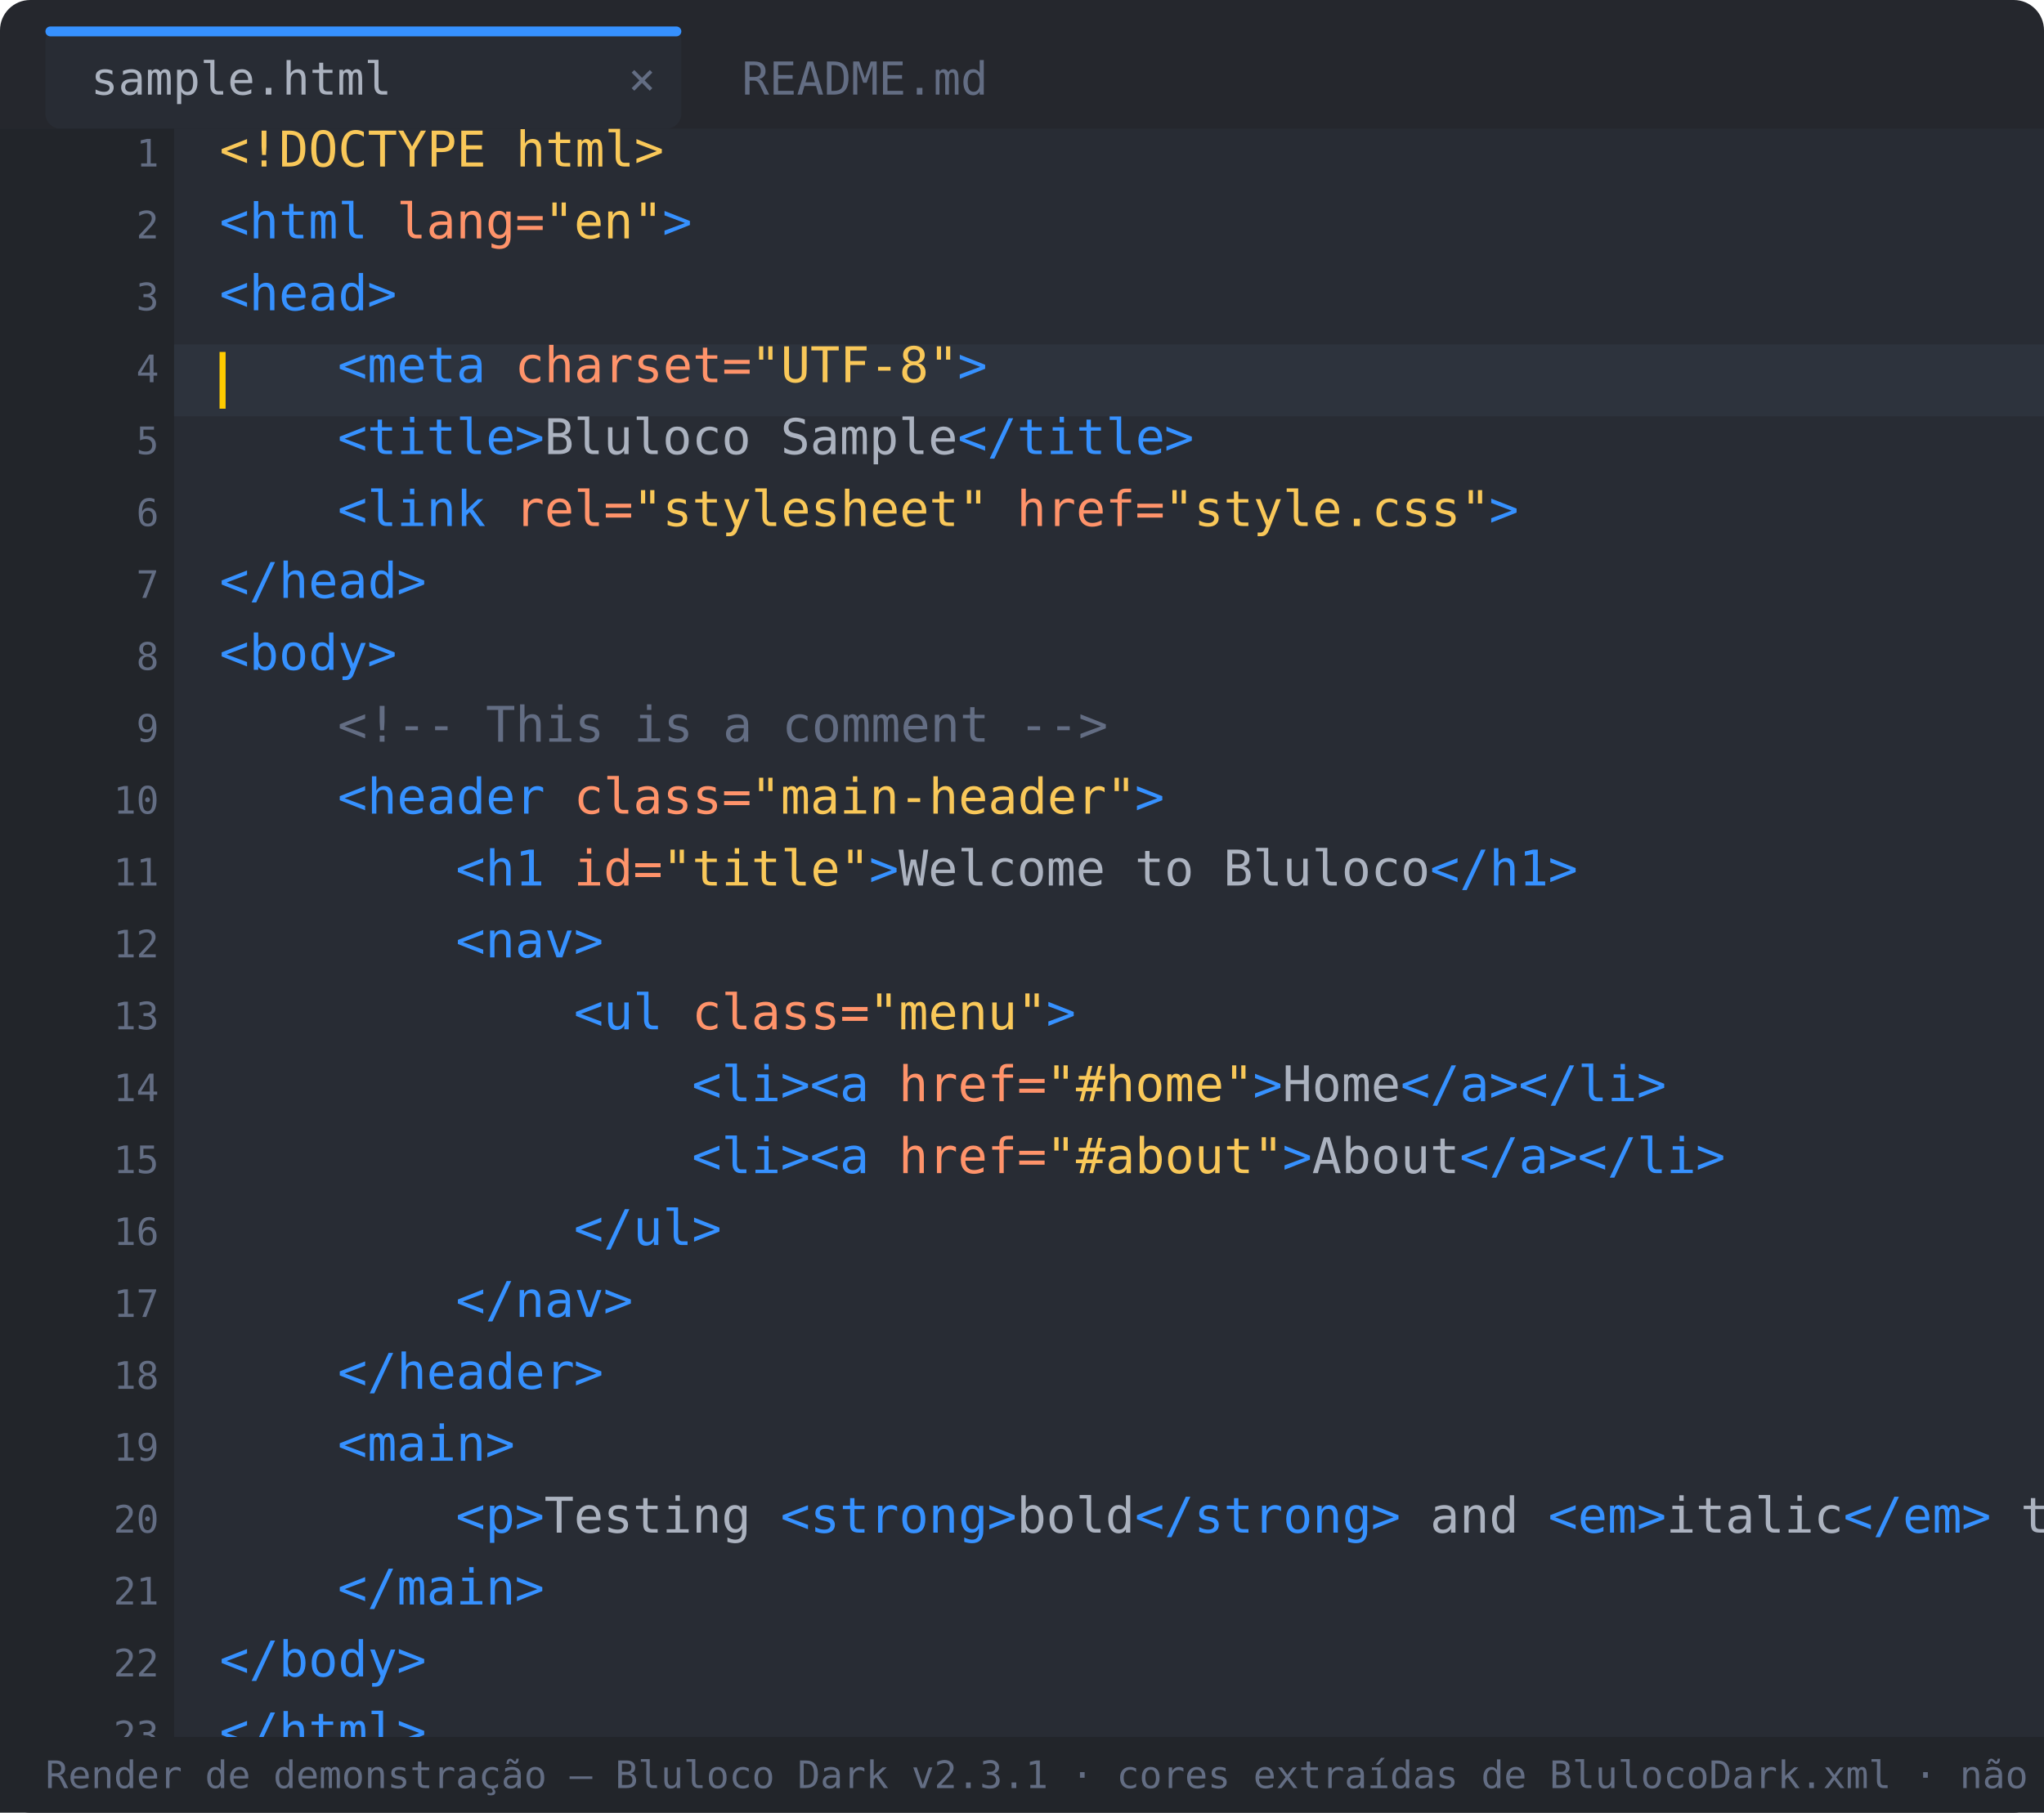
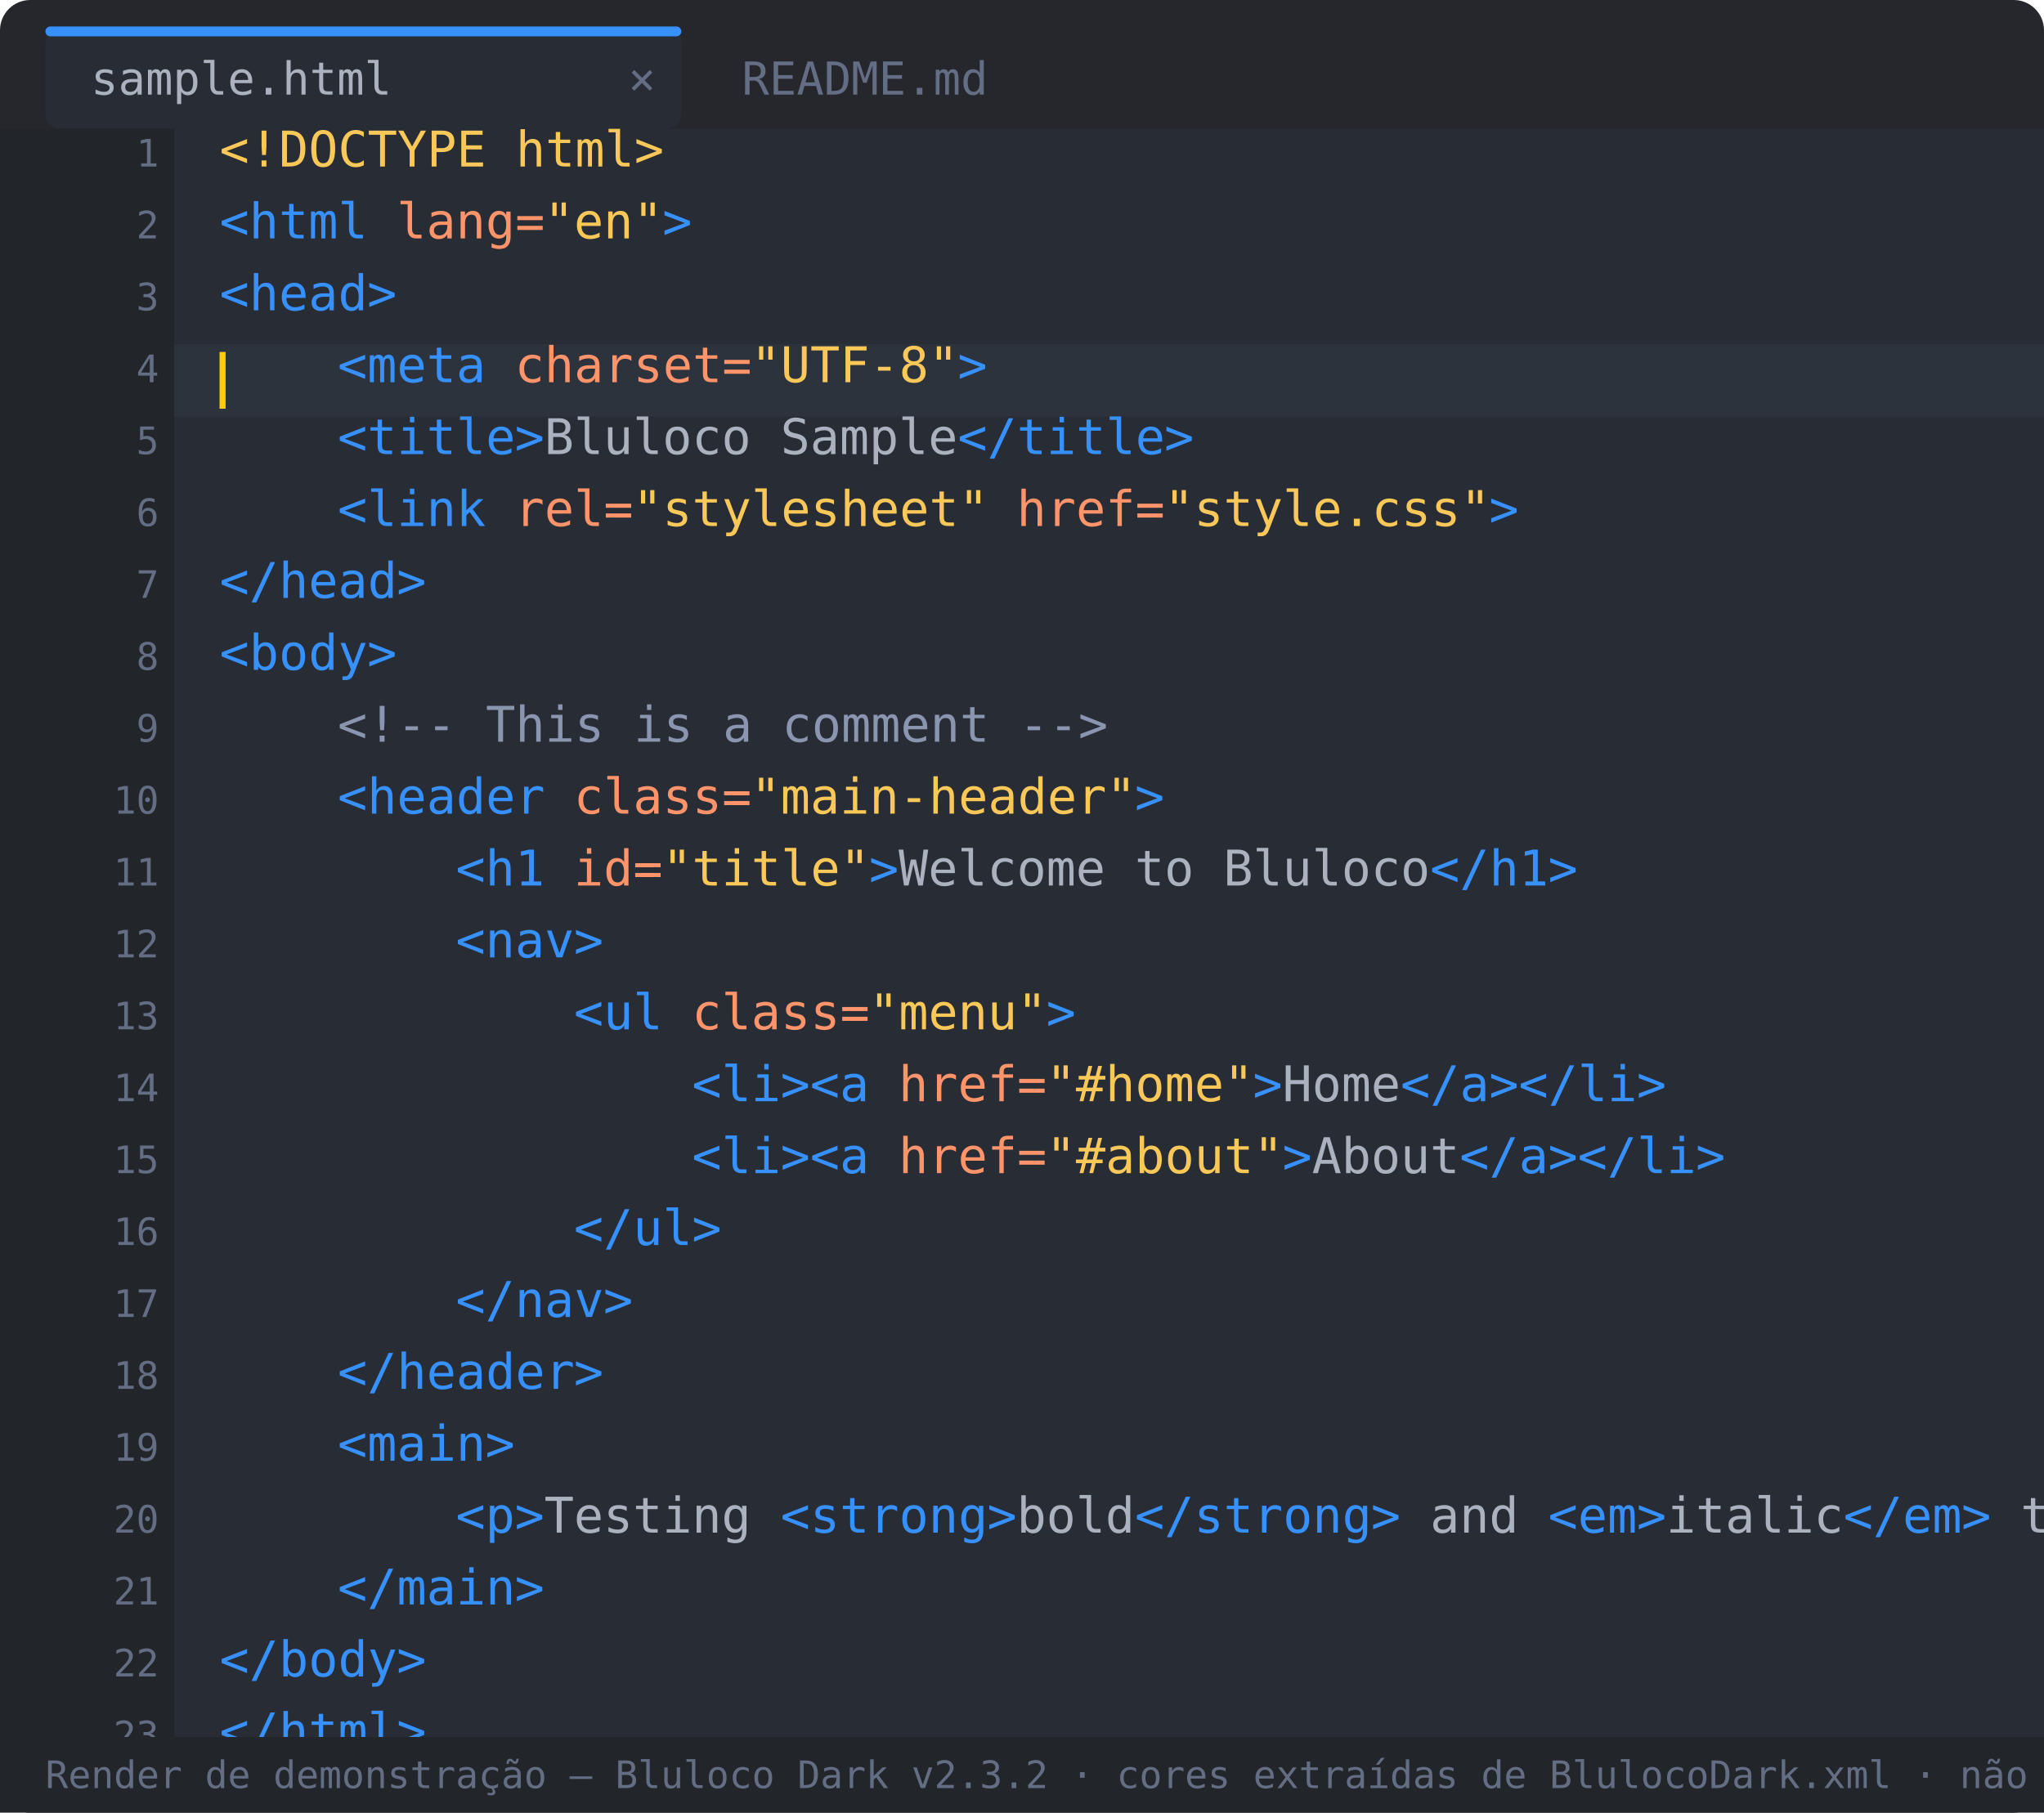
<svg xmlns="http://www.w3.org/2000/svg" width="540" height="479" viewBox="0 0 540 479">
  <rect width="540" height="479" rx="8" fill="#25272D" />
  <rect x="12" y="7" width="168" height="27" rx="4" fill="#282C34" />
  <rect x="12" y="7" width="168" height="2.6" rx="1.3" fill="#3691FF" />
  <text x="24" y="25" font-size="12" fill="#ABB2BF" font-family="Consolas,'DejaVu Sans Mono',Menlo,monospace">sample.html</text>
  <text x="166" y="25" font-size="12" fill="#636D83" font-family="Consolas,monospace">×</text>
  <text x="196" y="25" font-size="12" fill="#636D83" font-family="Consolas,'DejaVu Sans Mono',Menlo,monospace">README.md</text>
  <rect x="0" y="34" width="540" height="425" fill="#282C34" />
  <rect x="0" y="34" width="46" height="425" fill="#22252A" />
  <rect x="46" y="91" width="494" height="19" fill="#2D333D" />
  <text x="42" y="44" font-size="10" fill="#636D83" text-anchor="end" font-family="Consolas,'DejaVu Sans Mono',Menlo,monospace">1</text>
  <text x="42" y="63" font-size="10" fill="#636D83" text-anchor="end" font-family="Consolas,'DejaVu Sans Mono',Menlo,monospace">2</text>
  <text x="42" y="82" font-size="10" fill="#636D83" text-anchor="end" font-family="Consolas,'DejaVu Sans Mono',Menlo,monospace">3</text>
  <text x="42" y="101" font-size="10" fill="#636D83" text-anchor="end" font-family="Consolas,'DejaVu Sans Mono',Menlo,monospace">4</text>
  <text x="42" y="120" font-size="10" fill="#636D83" text-anchor="end" font-family="Consolas,'DejaVu Sans Mono',Menlo,monospace">5</text>
  <text x="42" y="139" font-size="10" fill="#636D83" text-anchor="end" font-family="Consolas,'DejaVu Sans Mono',Menlo,monospace">6</text>
  <text x="42" y="158" font-size="10" fill="#636D83" text-anchor="end" font-family="Consolas,'DejaVu Sans Mono',Menlo,monospace">7</text>
  <text x="42" y="177" font-size="10" fill="#636D83" text-anchor="end" font-family="Consolas,'DejaVu Sans Mono',Menlo,monospace">8</text>
  <text x="42" y="196" font-size="10" fill="#636D83" text-anchor="end" font-family="Consolas,'DejaVu Sans Mono',Menlo,monospace">9</text>
  <text x="42" y="215" font-size="10" fill="#636D83" text-anchor="end" font-family="Consolas,'DejaVu Sans Mono',Menlo,monospace">10</text>
  <text x="42" y="234" font-size="10" fill="#636D83" text-anchor="end" font-family="Consolas,'DejaVu Sans Mono',Menlo,monospace">11</text>
  <text x="42" y="253" font-size="10" fill="#636D83" text-anchor="end" font-family="Consolas,'DejaVu Sans Mono',Menlo,monospace">12</text>
  <text x="42" y="272" font-size="10" fill="#636D83" text-anchor="end" font-family="Consolas,'DejaVu Sans Mono',Menlo,monospace">13</text>
  <text x="42" y="291" font-size="10" fill="#636D83" text-anchor="end" font-family="Consolas,'DejaVu Sans Mono',Menlo,monospace">14</text>
  <text x="42" y="310" font-size="10" fill="#636D83" text-anchor="end" font-family="Consolas,'DejaVu Sans Mono',Menlo,monospace">15</text>
  <text x="42" y="329" font-size="10" fill="#636D83" text-anchor="end" font-family="Consolas,'DejaVu Sans Mono',Menlo,monospace">16</text>
  <text x="42" y="348" font-size="10" fill="#636D83" text-anchor="end" font-family="Consolas,'DejaVu Sans Mono',Menlo,monospace">17</text>
  <text x="42" y="367" font-size="10" fill="#636D83" text-anchor="end" font-family="Consolas,'DejaVu Sans Mono',Menlo,monospace">18</text>
  <text x="42" y="386" font-size="10" fill="#636D83" text-anchor="end" font-family="Consolas,'DejaVu Sans Mono',Menlo,monospace">19</text>
  <text x="42" y="405" font-size="10" fill="#636D83" text-anchor="end" font-family="Consolas,'DejaVu Sans Mono',Menlo,monospace">20</text>
  <text x="42" y="424" font-size="10" fill="#636D83" text-anchor="end" font-family="Consolas,'DejaVu Sans Mono',Menlo,monospace">21</text>
  <text x="42" y="443" font-size="10" fill="#636D83" text-anchor="end" font-family="Consolas,'DejaVu Sans Mono',Menlo,monospace">22</text>
  <text x="42" y="462" font-size="10" fill="#636D83" text-anchor="end" font-family="Consolas,'DejaVu Sans Mono',Menlo,monospace">23</text>
  <text font-size="13" x="58.0" y="44" fill="#F9C859" textLength="117.0" lengthAdjust="spacingAndGlyphs" font-family="Consolas,'DejaVu Sans Mono',Menlo,monospace" data-style-id="21">&lt;!DOCTYPE html&gt;</text>
  <text font-size="13" x="58.0" y="63" fill="#3691FF" textLength="39.0" lengthAdjust="spacingAndGlyphs" font-family="Consolas,'DejaVu Sans Mono',Menlo,monospace" data-style-id="1">&lt;html</text>
  <text font-size="13" x="97.0" y="63" fill="#ABB2BF" textLength="7.8" lengthAdjust="spacingAndGlyphs" font-family="Consolas,'DejaVu Sans Mono',Menlo,monospace" data-style-id="0"> </text>
  <text font-size="13" x="104.8" y="63" fill="#FF936A" textLength="39.0" lengthAdjust="spacingAndGlyphs" font-family="Consolas,'DejaVu Sans Mono',Menlo,monospace" data-style-id="3">lang=</text>
  <text font-size="13" x="143.8" y="63" fill="#F9C859" textLength="31.2" lengthAdjust="spacingAndGlyphs" font-family="Consolas,'DejaVu Sans Mono',Menlo,monospace" data-style-id="19">"en"</text>
  <text font-size="13" x="175.0" y="63" fill="#3691FF" textLength="7.8" lengthAdjust="spacingAndGlyphs" font-family="Consolas,'DejaVu Sans Mono',Menlo,monospace" data-style-id="1">&gt;</text>
  <text font-size="13" x="58.0" y="82" fill="#3691FF" textLength="39.0" lengthAdjust="spacingAndGlyphs" font-family="Consolas,'DejaVu Sans Mono',Menlo,monospace" data-style-id="1">&lt;head</text>
  <text font-size="13" x="97.0" y="82" fill="#3691FF" textLength="7.8" lengthAdjust="spacingAndGlyphs" font-family="Consolas,'DejaVu Sans Mono',Menlo,monospace" data-style-id="1">&gt;</text>
  <text font-size="13" x="58.0" y="101" fill="#ABB2BF" textLength="31.2" lengthAdjust="spacingAndGlyphs" font-family="Consolas,'DejaVu Sans Mono',Menlo,monospace" data-style-id="0">    </text>
  <text font-size="13" x="89.2" y="101" fill="#3691FF" textLength="39.0" lengthAdjust="spacingAndGlyphs" font-family="Consolas,'DejaVu Sans Mono',Menlo,monospace" data-style-id="1">&lt;meta</text>
  <text font-size="13" x="128.2" y="101" fill="#ABB2BF" textLength="7.8" lengthAdjust="spacingAndGlyphs" font-family="Consolas,'DejaVu Sans Mono',Menlo,monospace" data-style-id="0"> </text>
  <text font-size="13" x="136.0" y="101" fill="#FF936A" textLength="62.4" lengthAdjust="spacingAndGlyphs" font-family="Consolas,'DejaVu Sans Mono',Menlo,monospace" data-style-id="3">charset=</text>
  <text font-size="13" x="198.4" y="101" fill="#F9C859" textLength="54.6" lengthAdjust="spacingAndGlyphs" font-family="Consolas,'DejaVu Sans Mono',Menlo,monospace" data-style-id="19">"UTF-8"</text>
  <text font-size="13" x="253.0" y="101" fill="#3691FF" textLength="7.8" lengthAdjust="spacingAndGlyphs" font-family="Consolas,'DejaVu Sans Mono',Menlo,monospace" data-style-id="1">&gt;</text>
  <text font-size="13" x="58.0" y="120" fill="#ABB2BF" textLength="31.2" lengthAdjust="spacingAndGlyphs" font-family="Consolas,'DejaVu Sans Mono',Menlo,monospace" data-style-id="0">    </text>
  <text font-size="13" x="89.2" y="120" fill="#3691FF" textLength="46.8" lengthAdjust="spacingAndGlyphs" font-family="Consolas,'DejaVu Sans Mono',Menlo,monospace" data-style-id="1">&lt;title</text>
  <text font-size="13" x="136.0" y="120" fill="#3691FF" textLength="7.8" lengthAdjust="spacingAndGlyphs" font-family="Consolas,'DejaVu Sans Mono',Menlo,monospace" data-style-id="1">&gt;</text>
  <text font-size="13" x="143.8" y="120" fill="#ABB2BF" textLength="7.8" lengthAdjust="spacingAndGlyphs" font-family="Consolas,'DejaVu Sans Mono',Menlo,monospace" data-style-id="0">B</text>
  <text font-size="13" x="151.6" y="120" fill="#ABB2BF" textLength="7.8" lengthAdjust="spacingAndGlyphs" font-family="Consolas,'DejaVu Sans Mono',Menlo,monospace" data-style-id="0">l</text>
  <text font-size="13" x="159.4" y="120" fill="#ABB2BF" textLength="7.8" lengthAdjust="spacingAndGlyphs" font-family="Consolas,'DejaVu Sans Mono',Menlo,monospace" data-style-id="0">u</text>
  <text font-size="13" x="167.2" y="120" fill="#ABB2BF" textLength="7.8" lengthAdjust="spacingAndGlyphs" font-family="Consolas,'DejaVu Sans Mono',Menlo,monospace" data-style-id="0">l</text>
  <text font-size="13" x="175.0" y="120" fill="#ABB2BF" textLength="7.8" lengthAdjust="spacingAndGlyphs" font-family="Consolas,'DejaVu Sans Mono',Menlo,monospace" data-style-id="0">o</text>
  <text font-size="13" x="182.8" y="120" fill="#ABB2BF" textLength="7.8" lengthAdjust="spacingAndGlyphs" font-family="Consolas,'DejaVu Sans Mono',Menlo,monospace" data-style-id="0">c</text>
  <text font-size="13" x="190.6" y="120" fill="#ABB2BF" textLength="7.8" lengthAdjust="spacingAndGlyphs" font-family="Consolas,'DejaVu Sans Mono',Menlo,monospace" data-style-id="0">o</text>
  <text font-size="13" x="198.4" y="120" fill="#ABB2BF" textLength="7.8" lengthAdjust="spacingAndGlyphs" font-family="Consolas,'DejaVu Sans Mono',Menlo,monospace" data-style-id="0"> </text>
  <text font-size="13" x="206.2" y="120" fill="#ABB2BF" textLength="7.8" lengthAdjust="spacingAndGlyphs" font-family="Consolas,'DejaVu Sans Mono',Menlo,monospace" data-style-id="0">S</text>
  <text font-size="13" x="214.0" y="120" fill="#ABB2BF" textLength="7.8" lengthAdjust="spacingAndGlyphs" font-family="Consolas,'DejaVu Sans Mono',Menlo,monospace" data-style-id="0">a</text>
  <text font-size="13" x="221.8" y="120" fill="#ABB2BF" textLength="7.8" lengthAdjust="spacingAndGlyphs" font-family="Consolas,'DejaVu Sans Mono',Menlo,monospace" data-style-id="0">m</text>
  <text font-size="13" x="229.6" y="120" fill="#ABB2BF" textLength="7.8" lengthAdjust="spacingAndGlyphs" font-family="Consolas,'DejaVu Sans Mono',Menlo,monospace" data-style-id="0">p</text>
  <text font-size="13" x="237.4" y="120" fill="#ABB2BF" textLength="7.8" lengthAdjust="spacingAndGlyphs" font-family="Consolas,'DejaVu Sans Mono',Menlo,monospace" data-style-id="0">l</text>
  <text font-size="13" x="245.2" y="120" fill="#ABB2BF" textLength="7.8" lengthAdjust="spacingAndGlyphs" font-family="Consolas,'DejaVu Sans Mono',Menlo,monospace" data-style-id="0">e</text>
  <text font-size="13" x="253.0" y="120" fill="#3691FF" textLength="54.6" lengthAdjust="spacingAndGlyphs" font-family="Consolas,'DejaVu Sans Mono',Menlo,monospace" data-style-id="1">&lt;/title</text>
  <text font-size="13" x="307.6" y="120" fill="#3691FF" textLength="7.8" lengthAdjust="spacingAndGlyphs" font-family="Consolas,'DejaVu Sans Mono',Menlo,monospace" data-style-id="1">&gt;</text>
  <text font-size="13" x="58.0" y="139" fill="#ABB2BF" textLength="31.2" lengthAdjust="spacingAndGlyphs" font-family="Consolas,'DejaVu Sans Mono',Menlo,monospace" data-style-id="0">    </text>
  <text font-size="13" x="89.2" y="139" fill="#3691FF" textLength="39.0" lengthAdjust="spacingAndGlyphs" font-family="Consolas,'DejaVu Sans Mono',Menlo,monospace" data-style-id="1">&lt;link</text>
  <text font-size="13" x="128.2" y="139" fill="#ABB2BF" textLength="7.8" lengthAdjust="spacingAndGlyphs" font-family="Consolas,'DejaVu Sans Mono',Menlo,monospace" data-style-id="0"> </text>
  <text font-size="13" x="136.0" y="139" fill="#FF936A" textLength="31.2" lengthAdjust="spacingAndGlyphs" font-family="Consolas,'DejaVu Sans Mono',Menlo,monospace" data-style-id="3">rel=</text>
  <text font-size="13" x="167.2" y="139" fill="#F9C859" textLength="93.6" lengthAdjust="spacingAndGlyphs" font-family="Consolas,'DejaVu Sans Mono',Menlo,monospace" data-style-id="19">"stylesheet"</text>
  <text font-size="13" x="260.8" y="139" fill="#ABB2BF" textLength="7.8" lengthAdjust="spacingAndGlyphs" font-family="Consolas,'DejaVu Sans Mono',Menlo,monospace" data-style-id="0"> </text>
  <text font-size="13" x="268.6" y="139" fill="#FF936A" textLength="39.0" lengthAdjust="spacingAndGlyphs" font-family="Consolas,'DejaVu Sans Mono',Menlo,monospace" data-style-id="3">href=</text>
  <text font-size="13" x="307.6" y="139" fill="#F9C859" textLength="85.8" lengthAdjust="spacingAndGlyphs" font-family="Consolas,'DejaVu Sans Mono',Menlo,monospace" data-style-id="19">"style.css"</text>
  <text font-size="13" x="393.4" y="139" fill="#3691FF" textLength="7.8" lengthAdjust="spacingAndGlyphs" font-family="Consolas,'DejaVu Sans Mono',Menlo,monospace" data-style-id="1">&gt;</text>
  <text font-size="13" x="58.0" y="158" fill="#3691FF" textLength="46.8" lengthAdjust="spacingAndGlyphs" font-family="Consolas,'DejaVu Sans Mono',Menlo,monospace" data-style-id="1">&lt;/head</text>
  <text font-size="13" x="104.8" y="158" fill="#3691FF" textLength="7.8" lengthAdjust="spacingAndGlyphs" font-family="Consolas,'DejaVu Sans Mono',Menlo,monospace" data-style-id="1">&gt;</text>
  <text font-size="13" x="58.0" y="177" fill="#3691FF" textLength="39.0" lengthAdjust="spacingAndGlyphs" font-family="Consolas,'DejaVu Sans Mono',Menlo,monospace" data-style-id="1">&lt;body</text>
  <text font-size="13" x="97.0" y="177" fill="#3691FF" textLength="7.8" lengthAdjust="spacingAndGlyphs" font-family="Consolas,'DejaVu Sans Mono',Menlo,monospace" data-style-id="1">&gt;</text>
  <text font-size="13" x="58.0" y="196" fill="#ABB2BF" textLength="31.2" lengthAdjust="spacingAndGlyphs" font-family="Consolas,'DejaVu Sans Mono',Menlo,monospace" data-style-id="0">    </text>
-   <text font-size="13" x="89.2" y="196" fill="#636D83" textLength="202.8" lengthAdjust="spacingAndGlyphs" font-family="Consolas,'DejaVu Sans Mono',Menlo,monospace" data-style-id="9">&lt;!-- This is a comment --&gt;</text>
+   <text font-size="13" x="89.2" y="196" fill="#8A95B0" textLength="202.8" lengthAdjust="spacingAndGlyphs" font-family="Consolas,'DejaVu Sans Mono',Menlo,monospace" data-style-id="9">&lt;!-- This is a comment --&gt;</text>
  <text font-size="13" x="58.0" y="215" fill="#ABB2BF" textLength="31.2" lengthAdjust="spacingAndGlyphs" font-family="Consolas,'DejaVu Sans Mono',Menlo,monospace" data-style-id="0">    </text>
  <text font-size="13" x="89.2" y="215" fill="#3691FF" textLength="54.6" lengthAdjust="spacingAndGlyphs" font-family="Consolas,'DejaVu Sans Mono',Menlo,monospace" data-style-id="1">&lt;header</text>
  <text font-size="13" x="143.8" y="215" fill="#ABB2BF" textLength="7.8" lengthAdjust="spacingAndGlyphs" font-family="Consolas,'DejaVu Sans Mono',Menlo,monospace" data-style-id="0"> </text>
  <text font-size="13" x="151.6" y="215" fill="#FF936A" textLength="46.8" lengthAdjust="spacingAndGlyphs" font-family="Consolas,'DejaVu Sans Mono',Menlo,monospace" data-style-id="3">class=</text>
  <text font-size="13" x="198.4" y="215" fill="#F9C859" textLength="101.4" lengthAdjust="spacingAndGlyphs" font-family="Consolas,'DejaVu Sans Mono',Menlo,monospace" data-style-id="19">"main-header"</text>
  <text font-size="13" x="299.8" y="215" fill="#3691FF" textLength="7.8" lengthAdjust="spacingAndGlyphs" font-family="Consolas,'DejaVu Sans Mono',Menlo,monospace" data-style-id="1">&gt;</text>
  <text font-size="13" x="58.0" y="234" fill="#ABB2BF" textLength="62.4" lengthAdjust="spacingAndGlyphs" font-family="Consolas,'DejaVu Sans Mono',Menlo,monospace" data-style-id="0">        </text>
  <text font-size="13" x="120.4" y="234" fill="#3691FF" textLength="23.4" lengthAdjust="spacingAndGlyphs" font-family="Consolas,'DejaVu Sans Mono',Menlo,monospace" data-style-id="1">&lt;h1</text>
  <text font-size="13" x="143.8" y="234" fill="#ABB2BF" textLength="7.8" lengthAdjust="spacingAndGlyphs" font-family="Consolas,'DejaVu Sans Mono',Menlo,monospace" data-style-id="0"> </text>
  <text font-size="13" x="151.6" y="234" fill="#FF936A" textLength="23.4" lengthAdjust="spacingAndGlyphs" font-family="Consolas,'DejaVu Sans Mono',Menlo,monospace" data-style-id="3">id=</text>
  <text font-size="13" x="175.0" y="234" fill="#F9C859" textLength="54.6" lengthAdjust="spacingAndGlyphs" font-family="Consolas,'DejaVu Sans Mono',Menlo,monospace" data-style-id="19">"title"</text>
  <text font-size="13" x="229.6" y="234" fill="#3691FF" textLength="7.8" lengthAdjust="spacingAndGlyphs" font-family="Consolas,'DejaVu Sans Mono',Menlo,monospace" data-style-id="1">&gt;</text>
  <text font-size="13" x="237.4" y="234" fill="#ABB2BF" textLength="7.8" lengthAdjust="spacingAndGlyphs" font-family="Consolas,'DejaVu Sans Mono',Menlo,monospace" data-style-id="0">W</text>
  <text font-size="13" x="245.2" y="234" fill="#ABB2BF" textLength="7.8" lengthAdjust="spacingAndGlyphs" font-family="Consolas,'DejaVu Sans Mono',Menlo,monospace" data-style-id="0">e</text>
  <text font-size="13" x="253.0" y="234" fill="#ABB2BF" textLength="7.8" lengthAdjust="spacingAndGlyphs" font-family="Consolas,'DejaVu Sans Mono',Menlo,monospace" data-style-id="0">l</text>
  <text font-size="13" x="260.8" y="234" fill="#ABB2BF" textLength="7.8" lengthAdjust="spacingAndGlyphs" font-family="Consolas,'DejaVu Sans Mono',Menlo,monospace" data-style-id="0">c</text>
  <text font-size="13" x="268.6" y="234" fill="#ABB2BF" textLength="7.8" lengthAdjust="spacingAndGlyphs" font-family="Consolas,'DejaVu Sans Mono',Menlo,monospace" data-style-id="0">o</text>
  <text font-size="13" x="276.4" y="234" fill="#ABB2BF" textLength="7.8" lengthAdjust="spacingAndGlyphs" font-family="Consolas,'DejaVu Sans Mono',Menlo,monospace" data-style-id="0">m</text>
  <text font-size="13" x="284.2" y="234" fill="#ABB2BF" textLength="7.8" lengthAdjust="spacingAndGlyphs" font-family="Consolas,'DejaVu Sans Mono',Menlo,monospace" data-style-id="0">e</text>
  <text font-size="13" x="292.0" y="234" fill="#ABB2BF" textLength="7.8" lengthAdjust="spacingAndGlyphs" font-family="Consolas,'DejaVu Sans Mono',Menlo,monospace" data-style-id="0"> </text>
  <text font-size="13" x="299.8" y="234" fill="#ABB2BF" textLength="7.8" lengthAdjust="spacingAndGlyphs" font-family="Consolas,'DejaVu Sans Mono',Menlo,monospace" data-style-id="0">t</text>
  <text font-size="13" x="307.6" y="234" fill="#ABB2BF" textLength="7.8" lengthAdjust="spacingAndGlyphs" font-family="Consolas,'DejaVu Sans Mono',Menlo,monospace" data-style-id="0">o</text>
  <text font-size="13" x="315.4" y="234" fill="#ABB2BF" textLength="7.8" lengthAdjust="spacingAndGlyphs" font-family="Consolas,'DejaVu Sans Mono',Menlo,monospace" data-style-id="0"> </text>
  <text font-size="13" x="323.2" y="234" fill="#ABB2BF" textLength="7.8" lengthAdjust="spacingAndGlyphs" font-family="Consolas,'DejaVu Sans Mono',Menlo,monospace" data-style-id="0">B</text>
  <text font-size="13" x="331.0" y="234" fill="#ABB2BF" textLength="7.8" lengthAdjust="spacingAndGlyphs" font-family="Consolas,'DejaVu Sans Mono',Menlo,monospace" data-style-id="0">l</text>
  <text font-size="13" x="338.8" y="234" fill="#ABB2BF" textLength="7.8" lengthAdjust="spacingAndGlyphs" font-family="Consolas,'DejaVu Sans Mono',Menlo,monospace" data-style-id="0">u</text>
  <text font-size="13" x="346.6" y="234" fill="#ABB2BF" textLength="7.8" lengthAdjust="spacingAndGlyphs" font-family="Consolas,'DejaVu Sans Mono',Menlo,monospace" data-style-id="0">l</text>
  <text font-size="13" x="354.4" y="234" fill="#ABB2BF" textLength="7.8" lengthAdjust="spacingAndGlyphs" font-family="Consolas,'DejaVu Sans Mono',Menlo,monospace" data-style-id="0">o</text>
  <text font-size="13" x="362.2" y="234" fill="#ABB2BF" textLength="7.8" lengthAdjust="spacingAndGlyphs" font-family="Consolas,'DejaVu Sans Mono',Menlo,monospace" data-style-id="0">c</text>
  <text font-size="13" x="370.0" y="234" fill="#ABB2BF" textLength="7.8" lengthAdjust="spacingAndGlyphs" font-family="Consolas,'DejaVu Sans Mono',Menlo,monospace" data-style-id="0">o</text>
  <text font-size="13" x="377.8" y="234" fill="#3691FF" textLength="31.2" lengthAdjust="spacingAndGlyphs" font-family="Consolas,'DejaVu Sans Mono',Menlo,monospace" data-style-id="1">&lt;/h1</text>
  <text font-size="13" x="409.0" y="234" fill="#3691FF" textLength="7.8" lengthAdjust="spacingAndGlyphs" font-family="Consolas,'DejaVu Sans Mono',Menlo,monospace" data-style-id="1">&gt;</text>
  <text font-size="13" x="58.0" y="253" fill="#ABB2BF" textLength="62.4" lengthAdjust="spacingAndGlyphs" font-family="Consolas,'DejaVu Sans Mono',Menlo,monospace" data-style-id="0">        </text>
  <text font-size="13" x="120.4" y="253" fill="#3691FF" textLength="31.2" lengthAdjust="spacingAndGlyphs" font-family="Consolas,'DejaVu Sans Mono',Menlo,monospace" data-style-id="1">&lt;nav</text>
  <text font-size="13" x="151.6" y="253" fill="#3691FF" textLength="7.8" lengthAdjust="spacingAndGlyphs" font-family="Consolas,'DejaVu Sans Mono',Menlo,monospace" data-style-id="1">&gt;</text>
  <text font-size="13" x="58.0" y="272" fill="#ABB2BF" textLength="93.6" lengthAdjust="spacingAndGlyphs" font-family="Consolas,'DejaVu Sans Mono',Menlo,monospace" data-style-id="0">            </text>
  <text font-size="13" x="151.6" y="272" fill="#3691FF" textLength="23.4" lengthAdjust="spacingAndGlyphs" font-family="Consolas,'DejaVu Sans Mono',Menlo,monospace" data-style-id="1">&lt;ul</text>
  <text font-size="13" x="175.0" y="272" fill="#ABB2BF" textLength="7.8" lengthAdjust="spacingAndGlyphs" font-family="Consolas,'DejaVu Sans Mono',Menlo,monospace" data-style-id="0"> </text>
  <text font-size="13" x="182.8" y="272" fill="#FF936A" textLength="46.8" lengthAdjust="spacingAndGlyphs" font-family="Consolas,'DejaVu Sans Mono',Menlo,monospace" data-style-id="3">class=</text>
  <text font-size="13" x="229.6" y="272" fill="#F9C859" textLength="46.8" lengthAdjust="spacingAndGlyphs" font-family="Consolas,'DejaVu Sans Mono',Menlo,monospace" data-style-id="19">"menu"</text>
  <text font-size="13" x="276.4" y="272" fill="#3691FF" textLength="7.8" lengthAdjust="spacingAndGlyphs" font-family="Consolas,'DejaVu Sans Mono',Menlo,monospace" data-style-id="1">&gt;</text>
  <text font-size="13" x="58.0" y="291" fill="#ABB2BF" textLength="124.8" lengthAdjust="spacingAndGlyphs" font-family="Consolas,'DejaVu Sans Mono',Menlo,monospace" data-style-id="0">                </text>
  <text font-size="13" x="182.8" y="291" fill="#3691FF" textLength="23.4" lengthAdjust="spacingAndGlyphs" font-family="Consolas,'DejaVu Sans Mono',Menlo,monospace" data-style-id="1">&lt;li</text>
  <text font-size="13" x="206.2" y="291" fill="#3691FF" textLength="7.8" lengthAdjust="spacingAndGlyphs" font-family="Consolas,'DejaVu Sans Mono',Menlo,monospace" data-style-id="1">&gt;</text>
  <text font-size="13" x="214.0" y="291" fill="#3691FF" textLength="15.6" lengthAdjust="spacingAndGlyphs" font-family="Consolas,'DejaVu Sans Mono',Menlo,monospace" data-style-id="1">&lt;a</text>
  <text font-size="13" x="229.6" y="291" fill="#ABB2BF" textLength="7.8" lengthAdjust="spacingAndGlyphs" font-family="Consolas,'DejaVu Sans Mono',Menlo,monospace" data-style-id="0"> </text>
  <text font-size="13" x="237.4" y="291" fill="#FF936A" textLength="39.0" lengthAdjust="spacingAndGlyphs" font-family="Consolas,'DejaVu Sans Mono',Menlo,monospace" data-style-id="3">href=</text>
  <text font-size="13" x="276.4" y="291" fill="#F9C859" textLength="54.6" lengthAdjust="spacingAndGlyphs" font-family="Consolas,'DejaVu Sans Mono',Menlo,monospace" data-style-id="19">"#home"</text>
  <text font-size="13" x="331.0" y="291" fill="#3691FF" textLength="7.8" lengthAdjust="spacingAndGlyphs" font-family="Consolas,'DejaVu Sans Mono',Menlo,monospace" data-style-id="1">&gt;</text>
  <text font-size="13" x="338.8" y="291" fill="#ABB2BF" textLength="7.8" lengthAdjust="spacingAndGlyphs" font-family="Consolas,'DejaVu Sans Mono',Menlo,monospace" data-style-id="0">H</text>
  <text font-size="13" x="346.6" y="291" fill="#ABB2BF" textLength="7.8" lengthAdjust="spacingAndGlyphs" font-family="Consolas,'DejaVu Sans Mono',Menlo,monospace" data-style-id="0">o</text>
  <text font-size="13" x="354.4" y="291" fill="#ABB2BF" textLength="7.8" lengthAdjust="spacingAndGlyphs" font-family="Consolas,'DejaVu Sans Mono',Menlo,monospace" data-style-id="0">m</text>
  <text font-size="13" x="362.2" y="291" fill="#ABB2BF" textLength="7.8" lengthAdjust="spacingAndGlyphs" font-family="Consolas,'DejaVu Sans Mono',Menlo,monospace" data-style-id="0">e</text>
  <text font-size="13" x="370.0" y="291" fill="#3691FF" textLength="23.4" lengthAdjust="spacingAndGlyphs" font-family="Consolas,'DejaVu Sans Mono',Menlo,monospace" data-style-id="1">&lt;/a</text>
  <text font-size="13" x="393.4" y="291" fill="#3691FF" textLength="7.8" lengthAdjust="spacingAndGlyphs" font-family="Consolas,'DejaVu Sans Mono',Menlo,monospace" data-style-id="1">&gt;</text>
  <text font-size="13" x="401.2" y="291" fill="#3691FF" textLength="31.2" lengthAdjust="spacingAndGlyphs" font-family="Consolas,'DejaVu Sans Mono',Menlo,monospace" data-style-id="1">&lt;/li</text>
  <text font-size="13" x="432.4" y="291" fill="#3691FF" textLength="7.8" lengthAdjust="spacingAndGlyphs" font-family="Consolas,'DejaVu Sans Mono',Menlo,monospace" data-style-id="1">&gt;</text>
  <text font-size="13" x="58.0" y="310" fill="#ABB2BF" textLength="124.8" lengthAdjust="spacingAndGlyphs" font-family="Consolas,'DejaVu Sans Mono',Menlo,monospace" data-style-id="0">                </text>
  <text font-size="13" x="182.8" y="310" fill="#3691FF" textLength="23.4" lengthAdjust="spacingAndGlyphs" font-family="Consolas,'DejaVu Sans Mono',Menlo,monospace" data-style-id="1">&lt;li</text>
  <text font-size="13" x="206.2" y="310" fill="#3691FF" textLength="7.8" lengthAdjust="spacingAndGlyphs" font-family="Consolas,'DejaVu Sans Mono',Menlo,monospace" data-style-id="1">&gt;</text>
  <text font-size="13" x="214.0" y="310" fill="#3691FF" textLength="15.6" lengthAdjust="spacingAndGlyphs" font-family="Consolas,'DejaVu Sans Mono',Menlo,monospace" data-style-id="1">&lt;a</text>
  <text font-size="13" x="229.6" y="310" fill="#ABB2BF" textLength="7.8" lengthAdjust="spacingAndGlyphs" font-family="Consolas,'DejaVu Sans Mono',Menlo,monospace" data-style-id="0"> </text>
  <text font-size="13" x="237.4" y="310" fill="#FF936A" textLength="39.0" lengthAdjust="spacingAndGlyphs" font-family="Consolas,'DejaVu Sans Mono',Menlo,monospace" data-style-id="3">href=</text>
  <text font-size="13" x="276.4" y="310" fill="#F9C859" textLength="62.4" lengthAdjust="spacingAndGlyphs" font-family="Consolas,'DejaVu Sans Mono',Menlo,monospace" data-style-id="19">"#about"</text>
  <text font-size="13" x="338.8" y="310" fill="#3691FF" textLength="7.8" lengthAdjust="spacingAndGlyphs" font-family="Consolas,'DejaVu Sans Mono',Menlo,monospace" data-style-id="1">&gt;</text>
  <text font-size="13" x="346.6" y="310" fill="#ABB2BF" textLength="7.8" lengthAdjust="spacingAndGlyphs" font-family="Consolas,'DejaVu Sans Mono',Menlo,monospace" data-style-id="0">A</text>
  <text font-size="13" x="354.4" y="310" fill="#ABB2BF" textLength="7.8" lengthAdjust="spacingAndGlyphs" font-family="Consolas,'DejaVu Sans Mono',Menlo,monospace" data-style-id="0">b</text>
  <text font-size="13" x="362.2" y="310" fill="#ABB2BF" textLength="7.8" lengthAdjust="spacingAndGlyphs" font-family="Consolas,'DejaVu Sans Mono',Menlo,monospace" data-style-id="0">o</text>
  <text font-size="13" x="370.0" y="310" fill="#ABB2BF" textLength="7.8" lengthAdjust="spacingAndGlyphs" font-family="Consolas,'DejaVu Sans Mono',Menlo,monospace" data-style-id="0">u</text>
  <text font-size="13" x="377.8" y="310" fill="#ABB2BF" textLength="7.8" lengthAdjust="spacingAndGlyphs" font-family="Consolas,'DejaVu Sans Mono',Menlo,monospace" data-style-id="0">t</text>
  <text font-size="13" x="385.6" y="310" fill="#3691FF" textLength="23.4" lengthAdjust="spacingAndGlyphs" font-family="Consolas,'DejaVu Sans Mono',Menlo,monospace" data-style-id="1">&lt;/a</text>
  <text font-size="13" x="409.0" y="310" fill="#3691FF" textLength="7.8" lengthAdjust="spacingAndGlyphs" font-family="Consolas,'DejaVu Sans Mono',Menlo,monospace" data-style-id="1">&gt;</text>
  <text font-size="13" x="416.8" y="310" fill="#3691FF" textLength="31.2" lengthAdjust="spacingAndGlyphs" font-family="Consolas,'DejaVu Sans Mono',Menlo,monospace" data-style-id="1">&lt;/li</text>
  <text font-size="13" x="448.0" y="310" fill="#3691FF" textLength="7.8" lengthAdjust="spacingAndGlyphs" font-family="Consolas,'DejaVu Sans Mono',Menlo,monospace" data-style-id="1">&gt;</text>
  <text font-size="13" x="58.0" y="329" fill="#ABB2BF" textLength="93.6" lengthAdjust="spacingAndGlyphs" font-family="Consolas,'DejaVu Sans Mono',Menlo,monospace" data-style-id="0">            </text>
  <text font-size="13" x="151.6" y="329" fill="#3691FF" textLength="31.2" lengthAdjust="spacingAndGlyphs" font-family="Consolas,'DejaVu Sans Mono',Menlo,monospace" data-style-id="1">&lt;/ul</text>
  <text font-size="13" x="182.8" y="329" fill="#3691FF" textLength="7.8" lengthAdjust="spacingAndGlyphs" font-family="Consolas,'DejaVu Sans Mono',Menlo,monospace" data-style-id="1">&gt;</text>
  <text font-size="13" x="58.0" y="348" fill="#ABB2BF" textLength="62.4" lengthAdjust="spacingAndGlyphs" font-family="Consolas,'DejaVu Sans Mono',Menlo,monospace" data-style-id="0">        </text>
  <text font-size="13" x="120.4" y="348" fill="#3691FF" textLength="39.0" lengthAdjust="spacingAndGlyphs" font-family="Consolas,'DejaVu Sans Mono',Menlo,monospace" data-style-id="1">&lt;/nav</text>
  <text font-size="13" x="159.4" y="348" fill="#3691FF" textLength="7.8" lengthAdjust="spacingAndGlyphs" font-family="Consolas,'DejaVu Sans Mono',Menlo,monospace" data-style-id="1">&gt;</text>
  <text font-size="13" x="58.0" y="367" fill="#ABB2BF" textLength="31.2" lengthAdjust="spacingAndGlyphs" font-family="Consolas,'DejaVu Sans Mono',Menlo,monospace" data-style-id="0">    </text>
  <text font-size="13" x="89.2" y="367" fill="#3691FF" textLength="62.4" lengthAdjust="spacingAndGlyphs" font-family="Consolas,'DejaVu Sans Mono',Menlo,monospace" data-style-id="1">&lt;/header</text>
  <text font-size="13" x="151.6" y="367" fill="#3691FF" textLength="7.8" lengthAdjust="spacingAndGlyphs" font-family="Consolas,'DejaVu Sans Mono',Menlo,monospace" data-style-id="1">&gt;</text>
  <text font-size="13" x="58.0" y="386" fill="#ABB2BF" textLength="31.2" lengthAdjust="spacingAndGlyphs" font-family="Consolas,'DejaVu Sans Mono',Menlo,monospace" data-style-id="0">    </text>
  <text font-size="13" x="89.2" y="386" fill="#3691FF" textLength="39.0" lengthAdjust="spacingAndGlyphs" font-family="Consolas,'DejaVu Sans Mono',Menlo,monospace" data-style-id="1">&lt;main</text>
  <text font-size="13" x="128.2" y="386" fill="#3691FF" textLength="7.8" lengthAdjust="spacingAndGlyphs" font-family="Consolas,'DejaVu Sans Mono',Menlo,monospace" data-style-id="1">&gt;</text>
  <text font-size="13" x="58.0" y="405" fill="#ABB2BF" textLength="62.4" lengthAdjust="spacingAndGlyphs" font-family="Consolas,'DejaVu Sans Mono',Menlo,monospace" data-style-id="0">        </text>
  <text font-size="13" x="120.4" y="405" fill="#3691FF" textLength="15.6" lengthAdjust="spacingAndGlyphs" font-family="Consolas,'DejaVu Sans Mono',Menlo,monospace" data-style-id="1">&lt;p</text>
  <text font-size="13" x="136.0" y="405" fill="#3691FF" textLength="7.8" lengthAdjust="spacingAndGlyphs" font-family="Consolas,'DejaVu Sans Mono',Menlo,monospace" data-style-id="1">&gt;</text>
  <text font-size="13" x="143.8" y="405" fill="#ABB2BF" textLength="7.8" lengthAdjust="spacingAndGlyphs" font-family="Consolas,'DejaVu Sans Mono',Menlo,monospace" data-style-id="0">T</text>
  <text font-size="13" x="151.6" y="405" fill="#ABB2BF" textLength="7.8" lengthAdjust="spacingAndGlyphs" font-family="Consolas,'DejaVu Sans Mono',Menlo,monospace" data-style-id="0">e</text>
  <text font-size="13" x="159.4" y="405" fill="#ABB2BF" textLength="7.8" lengthAdjust="spacingAndGlyphs" font-family="Consolas,'DejaVu Sans Mono',Menlo,monospace" data-style-id="0">s</text>
  <text font-size="13" x="167.2" y="405" fill="#ABB2BF" textLength="7.8" lengthAdjust="spacingAndGlyphs" font-family="Consolas,'DejaVu Sans Mono',Menlo,monospace" data-style-id="0">t</text>
  <text font-size="13" x="175.0" y="405" fill="#ABB2BF" textLength="7.8" lengthAdjust="spacingAndGlyphs" font-family="Consolas,'DejaVu Sans Mono',Menlo,monospace" data-style-id="0">i</text>
  <text font-size="13" x="182.8" y="405" fill="#ABB2BF" textLength="7.8" lengthAdjust="spacingAndGlyphs" font-family="Consolas,'DejaVu Sans Mono',Menlo,monospace" data-style-id="0">n</text>
  <text font-size="13" x="190.6" y="405" fill="#ABB2BF" textLength="7.8" lengthAdjust="spacingAndGlyphs" font-family="Consolas,'DejaVu Sans Mono',Menlo,monospace" data-style-id="0">g</text>
  <text font-size="13" x="198.4" y="405" fill="#ABB2BF" textLength="7.8" lengthAdjust="spacingAndGlyphs" font-family="Consolas,'DejaVu Sans Mono',Menlo,monospace" data-style-id="0"> </text>
  <text font-size="13" x="206.2" y="405" fill="#3691FF" textLength="54.6" lengthAdjust="spacingAndGlyphs" font-family="Consolas,'DejaVu Sans Mono',Menlo,monospace" data-style-id="1">&lt;strong</text>
  <text font-size="13" x="260.8" y="405" fill="#3691FF" textLength="7.8" lengthAdjust="spacingAndGlyphs" font-family="Consolas,'DejaVu Sans Mono',Menlo,monospace" data-style-id="1">&gt;</text>
  <text font-size="13" x="268.6" y="405" fill="#ABB2BF" textLength="7.8" lengthAdjust="spacingAndGlyphs" font-family="Consolas,'DejaVu Sans Mono',Menlo,monospace" data-style-id="0">b</text>
  <text font-size="13" x="276.4" y="405" fill="#ABB2BF" textLength="7.8" lengthAdjust="spacingAndGlyphs" font-family="Consolas,'DejaVu Sans Mono',Menlo,monospace" data-style-id="0">o</text>
  <text font-size="13" x="284.2" y="405" fill="#ABB2BF" textLength="7.8" lengthAdjust="spacingAndGlyphs" font-family="Consolas,'DejaVu Sans Mono',Menlo,monospace" data-style-id="0">l</text>
  <text font-size="13" x="292.0" y="405" fill="#ABB2BF" textLength="7.8" lengthAdjust="spacingAndGlyphs" font-family="Consolas,'DejaVu Sans Mono',Menlo,monospace" data-style-id="0">d</text>
  <text font-size="13" x="299.8" y="405" fill="#3691FF" textLength="62.4" lengthAdjust="spacingAndGlyphs" font-family="Consolas,'DejaVu Sans Mono',Menlo,monospace" data-style-id="1">&lt;/strong</text>
  <text font-size="13" x="362.2" y="405" fill="#3691FF" textLength="7.8" lengthAdjust="spacingAndGlyphs" font-family="Consolas,'DejaVu Sans Mono',Menlo,monospace" data-style-id="1">&gt;</text>
  <text font-size="13" x="370.0" y="405" fill="#ABB2BF" textLength="7.8" lengthAdjust="spacingAndGlyphs" font-family="Consolas,'DejaVu Sans Mono',Menlo,monospace" data-style-id="0"> </text>
  <text font-size="13" x="377.8" y="405" fill="#ABB2BF" textLength="7.8" lengthAdjust="spacingAndGlyphs" font-family="Consolas,'DejaVu Sans Mono',Menlo,monospace" data-style-id="0">a</text>
  <text font-size="13" x="385.6" y="405" fill="#ABB2BF" textLength="7.8" lengthAdjust="spacingAndGlyphs" font-family="Consolas,'DejaVu Sans Mono',Menlo,monospace" data-style-id="0">n</text>
  <text font-size="13" x="393.4" y="405" fill="#ABB2BF" textLength="7.8" lengthAdjust="spacingAndGlyphs" font-family="Consolas,'DejaVu Sans Mono',Menlo,monospace" data-style-id="0">d</text>
  <text font-size="13" x="401.2" y="405" fill="#ABB2BF" textLength="7.8" lengthAdjust="spacingAndGlyphs" font-family="Consolas,'DejaVu Sans Mono',Menlo,monospace" data-style-id="0"> </text>
  <text font-size="13" x="409.0" y="405" fill="#3691FF" textLength="23.4" lengthAdjust="spacingAndGlyphs" font-family="Consolas,'DejaVu Sans Mono',Menlo,monospace" data-style-id="1">&lt;em</text>
  <text font-size="13" x="432.4" y="405" fill="#3691FF" textLength="7.8" lengthAdjust="spacingAndGlyphs" font-family="Consolas,'DejaVu Sans Mono',Menlo,monospace" data-style-id="1">&gt;</text>
  <text font-size="13" x="440.2" y="405" fill="#ABB2BF" textLength="7.8" lengthAdjust="spacingAndGlyphs" font-family="Consolas,'DejaVu Sans Mono',Menlo,monospace" data-style-id="0">i</text>
  <text font-size="13" x="448.0" y="405" fill="#ABB2BF" textLength="7.8" lengthAdjust="spacingAndGlyphs" font-family="Consolas,'DejaVu Sans Mono',Menlo,monospace" data-style-id="0">t</text>
  <text font-size="13" x="455.8" y="405" fill="#ABB2BF" textLength="7.8" lengthAdjust="spacingAndGlyphs" font-family="Consolas,'DejaVu Sans Mono',Menlo,monospace" data-style-id="0">a</text>
  <text font-size="13" x="463.6" y="405" fill="#ABB2BF" textLength="7.8" lengthAdjust="spacingAndGlyphs" font-family="Consolas,'DejaVu Sans Mono',Menlo,monospace" data-style-id="0">l</text>
  <text font-size="13" x="471.4" y="405" fill="#ABB2BF" textLength="7.8" lengthAdjust="spacingAndGlyphs" font-family="Consolas,'DejaVu Sans Mono',Menlo,monospace" data-style-id="0">i</text>
  <text font-size="13" x="479.2" y="405" fill="#ABB2BF" textLength="7.8" lengthAdjust="spacingAndGlyphs" font-family="Consolas,'DejaVu Sans Mono',Menlo,monospace" data-style-id="0">c</text>
  <text font-size="13" x="487.0" y="405" fill="#3691FF" textLength="31.2" lengthAdjust="spacingAndGlyphs" font-family="Consolas,'DejaVu Sans Mono',Menlo,monospace" data-style-id="1">&lt;/em</text>
  <text font-size="13" x="518.2" y="405" fill="#3691FF" textLength="7.8" lengthAdjust="spacingAndGlyphs" font-family="Consolas,'DejaVu Sans Mono',Menlo,monospace" data-style-id="1">&gt;</text>
  <text font-size="13" x="526.0" y="405" fill="#ABB2BF" textLength="7.8" lengthAdjust="spacingAndGlyphs" font-family="Consolas,'DejaVu Sans Mono',Menlo,monospace" data-style-id="0"> </text>
  <text font-size="13" x="533.8" y="405" fill="#ABB2BF" textLength="7.8" lengthAdjust="spacingAndGlyphs" font-family="Consolas,'DejaVu Sans Mono',Menlo,monospace" data-style-id="0">t</text>
  <text font-size="13" x="541.6" y="405" fill="#ABB2BF" textLength="7.8" lengthAdjust="spacingAndGlyphs" font-family="Consolas,'DejaVu Sans Mono',Menlo,monospace" data-style-id="0">e</text>
  <text font-size="13" x="549.4" y="405" fill="#ABB2BF" textLength="7.8" lengthAdjust="spacingAndGlyphs" font-family="Consolas,'DejaVu Sans Mono',Menlo,monospace" data-style-id="0">x</text>
  <text font-size="13" x="557.2" y="405" fill="#ABB2BF" textLength="7.8" lengthAdjust="spacingAndGlyphs" font-family="Consolas,'DejaVu Sans Mono',Menlo,monospace" data-style-id="0">t</text>
  <text font-size="13" x="565.0" y="405" fill="#ABB2BF" textLength="7.8" lengthAdjust="spacingAndGlyphs" font-family="Consolas,'DejaVu Sans Mono',Menlo,monospace" data-style-id="0">.</text>
  <text font-size="13" x="572.8" y="405" fill="#3691FF" textLength="23.4" lengthAdjust="spacingAndGlyphs" font-family="Consolas,'DejaVu Sans Mono',Menlo,monospace" data-style-id="1">&lt;/p</text>
  <text font-size="13" x="596.2" y="405" fill="#3691FF" textLength="7.8" lengthAdjust="spacingAndGlyphs" font-family="Consolas,'DejaVu Sans Mono',Menlo,monospace" data-style-id="1">&gt;</text>
  <text font-size="13" x="58.0" y="424" fill="#ABB2BF" textLength="31.2" lengthAdjust="spacingAndGlyphs" font-family="Consolas,'DejaVu Sans Mono',Menlo,monospace" data-style-id="0">    </text>
  <text font-size="13" x="89.2" y="424" fill="#3691FF" textLength="46.8" lengthAdjust="spacingAndGlyphs" font-family="Consolas,'DejaVu Sans Mono',Menlo,monospace" data-style-id="1">&lt;/main</text>
  <text font-size="13" x="136.0" y="424" fill="#3691FF" textLength="7.8" lengthAdjust="spacingAndGlyphs" font-family="Consolas,'DejaVu Sans Mono',Menlo,monospace" data-style-id="1">&gt;</text>
  <text font-size="13" x="58.0" y="443" fill="#3691FF" textLength="46.8" lengthAdjust="spacingAndGlyphs" font-family="Consolas,'DejaVu Sans Mono',Menlo,monospace" data-style-id="1">&lt;/body</text>
  <text font-size="13" x="104.8" y="443" fill="#3691FF" textLength="7.8" lengthAdjust="spacingAndGlyphs" font-family="Consolas,'DejaVu Sans Mono',Menlo,monospace" data-style-id="1">&gt;</text>
  <text font-size="13" x="58.0" y="462" fill="#3691FF" textLength="46.8" lengthAdjust="spacingAndGlyphs" font-family="Consolas,'DejaVu Sans Mono',Menlo,monospace" data-style-id="1">&lt;/html</text>
  <text font-size="13" x="104.8" y="462" fill="#3691FF" textLength="7.8" lengthAdjust="spacingAndGlyphs" font-family="Consolas,'DejaVu Sans Mono',Menlo,monospace" data-style-id="1">&gt;</text>
  <rect x="58" y="93" width="1.6" height="15" fill="#FFCC00" />
  <rect x="0" y="459" width="540" height="20" fill="#22252A" />
-   <text x="12" y="472.5" font-size="10" fill="#636D83" font-family="Consolas,'DejaVu Sans Mono',Menlo,monospace">Render de demonstração — Bluloco Dark v2.3.1 · cores extraídas de BlulocoDark.xml · não é uma captura do Notepad++</text>
+   <text x="12" y="472.5" font-size="10" fill="#636D83" font-family="Consolas,'DejaVu Sans Mono',Menlo,monospace">Render de demonstração — Bluloco Dark v2.3.2 · cores extraídas de BlulocoDark.xml · não é uma captura do Notepad++</text>
</svg>
